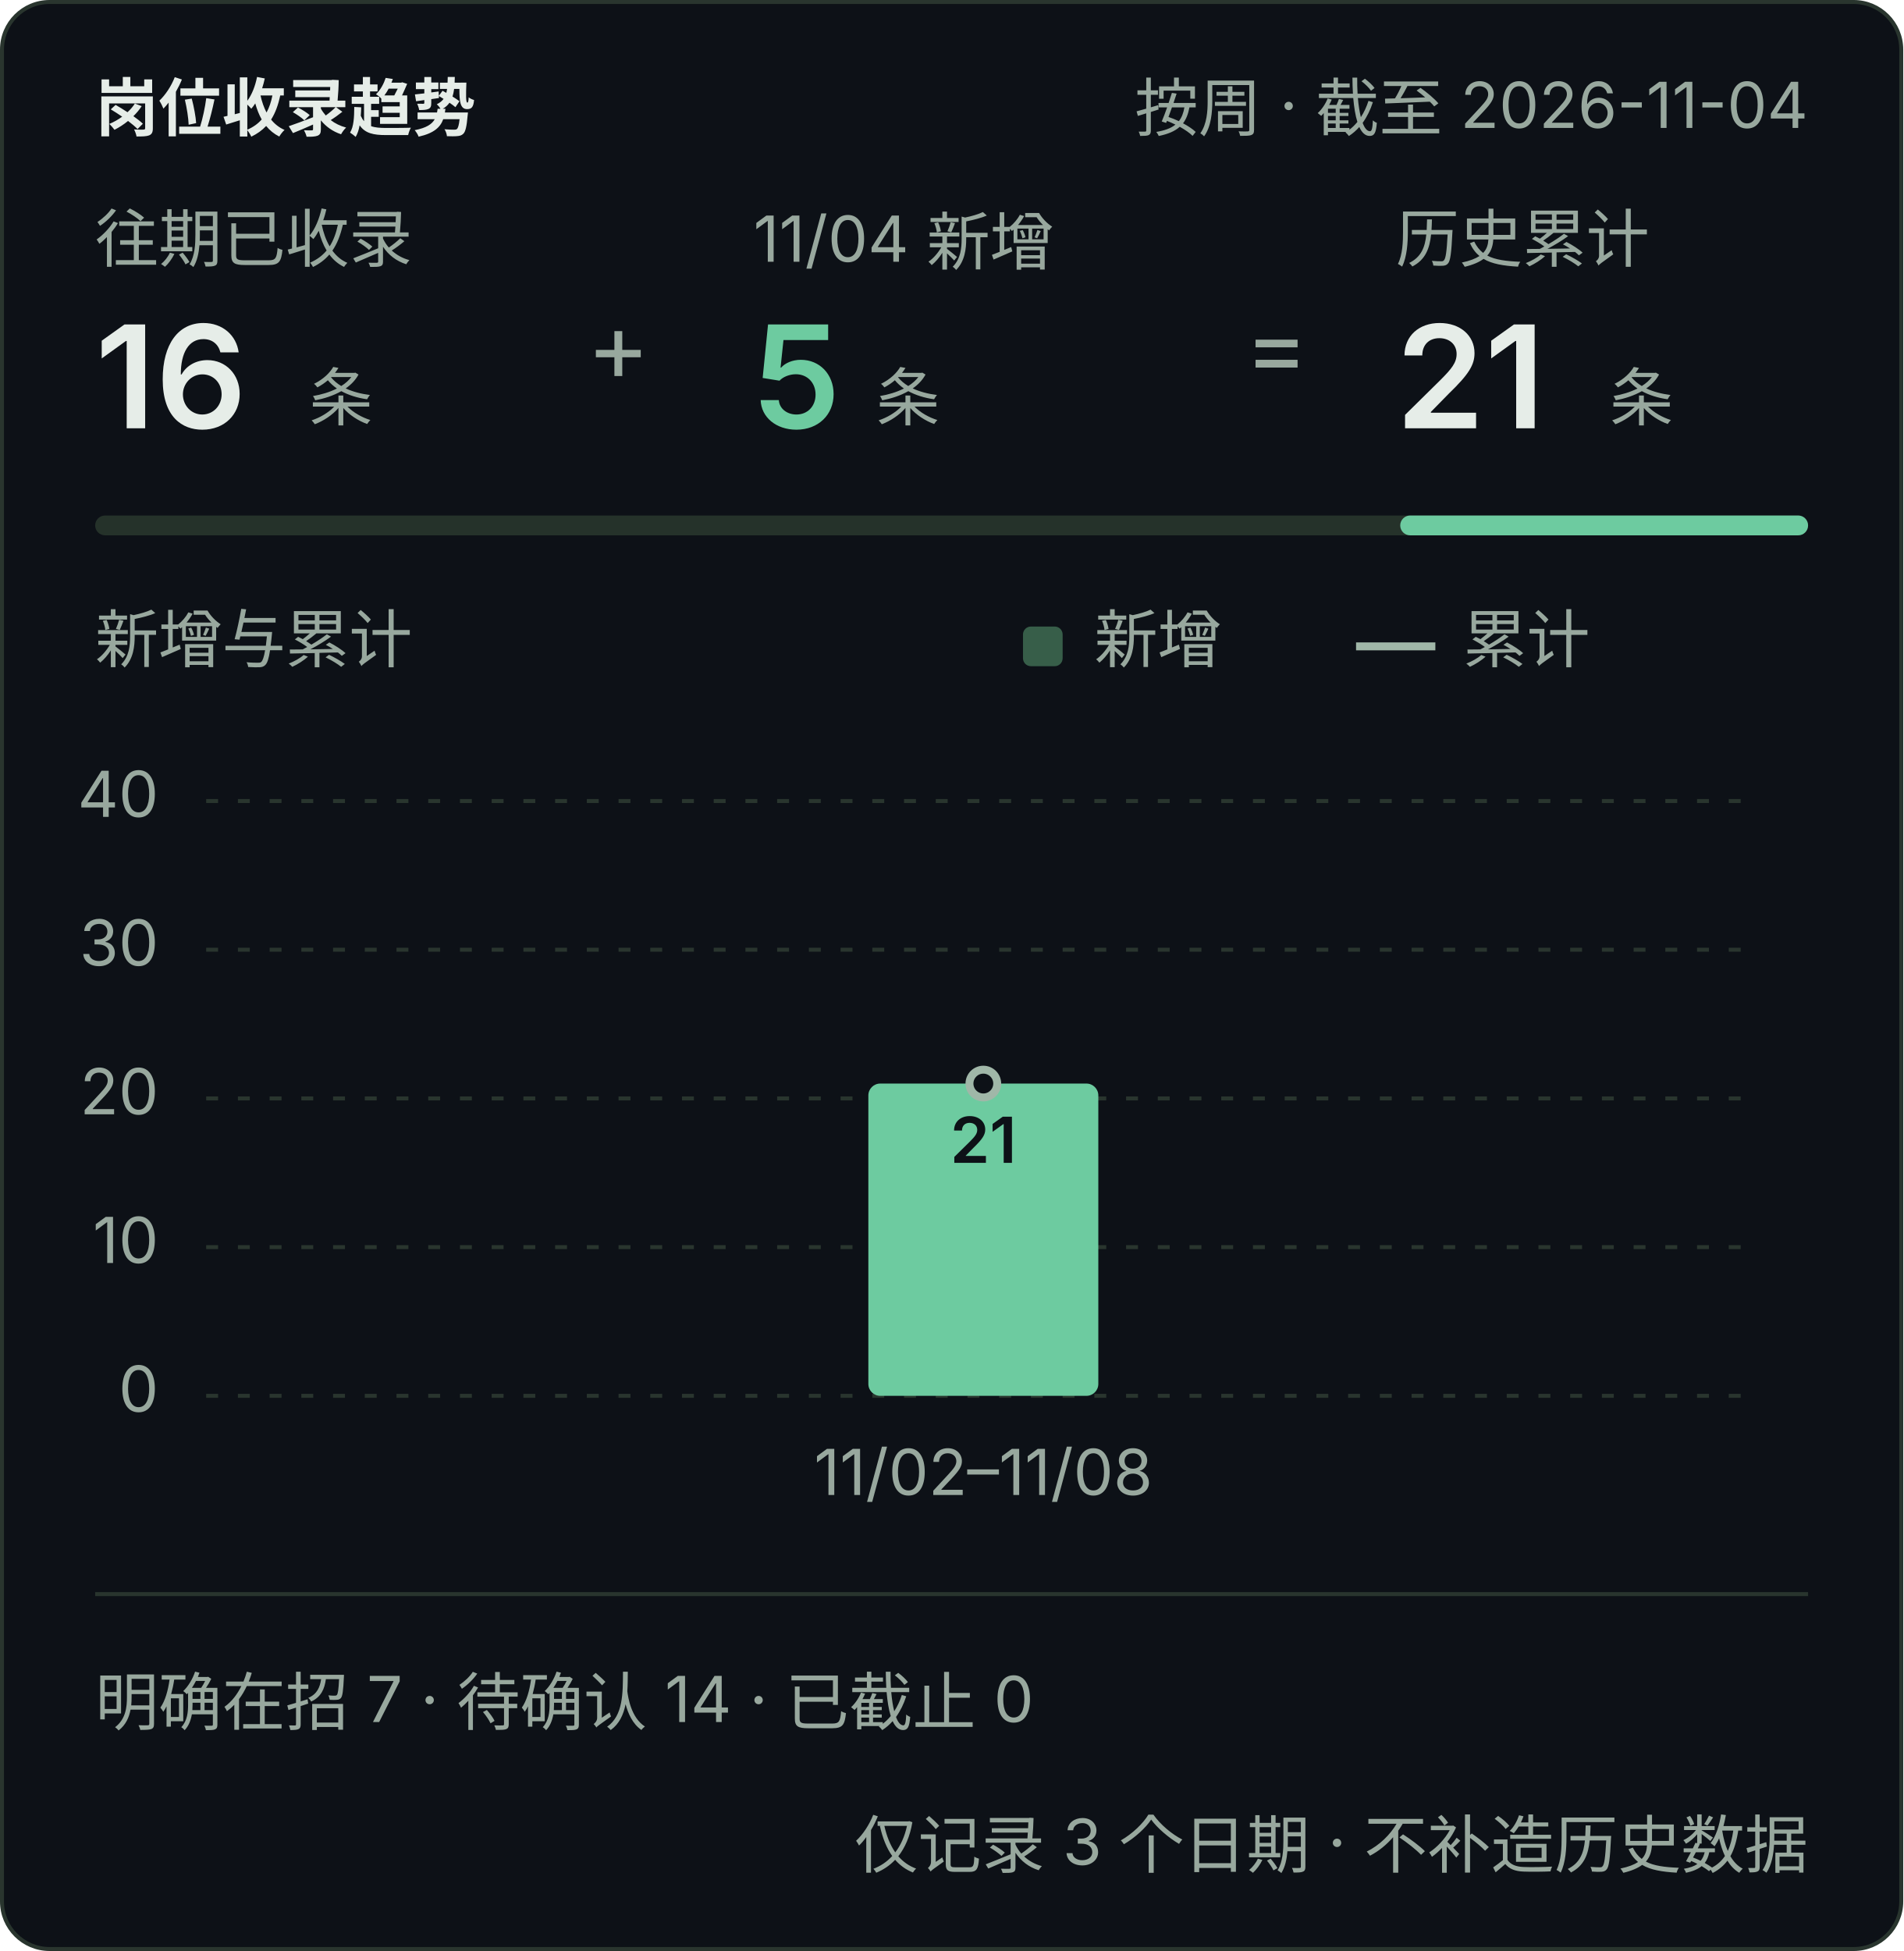
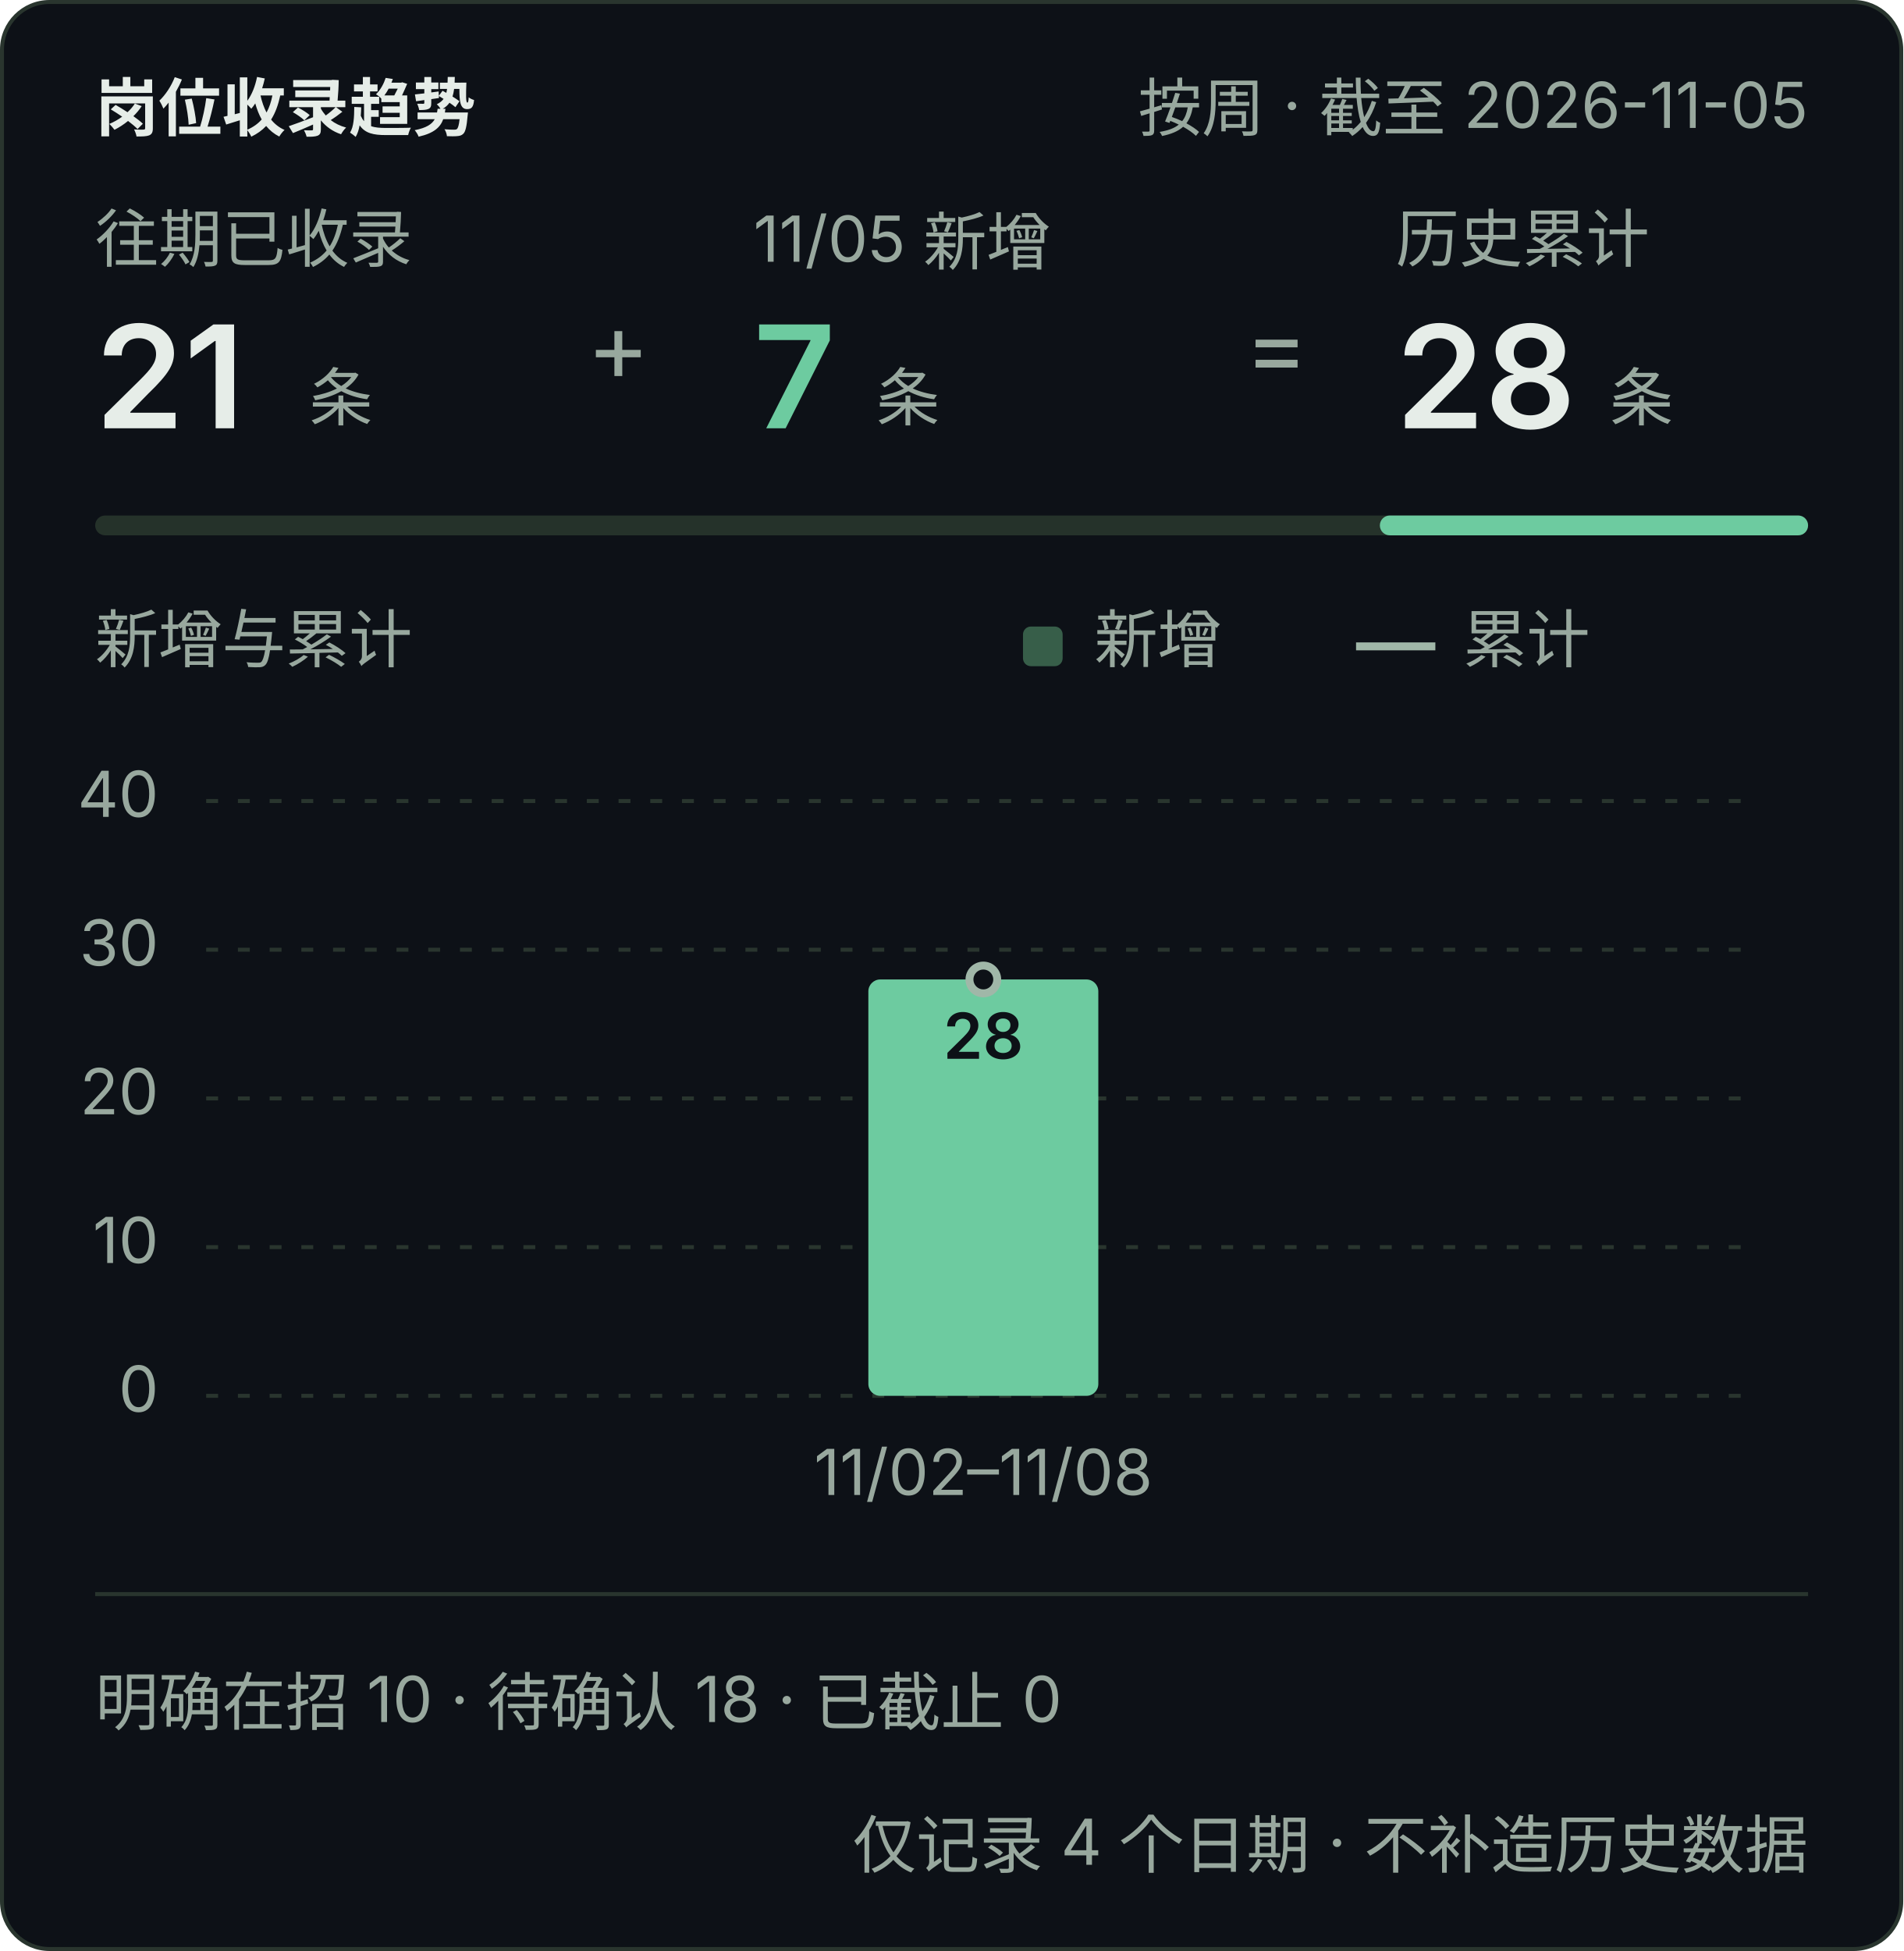
<svg xmlns="http://www.w3.org/2000/svg" width="480" height="492" viewBox="0 0 480 492" role="img" aria-labelledby="title desc">
  <rect x=".5" y=".5" width="479" height="491" rx="12" fill="#0d1117" stroke="#29352e" />
  <g font-family="-apple-system,BlinkMacSystemFont,Segoe UI,PingFang SC,Microsoft YaHei,sans-serif">
    <text x="24" y="33" fill="#e6ede8" font-size="16" font-weight="600" text-anchor="start">岗位收录趋势</text>
-     <text x="456" y="33" fill="#98a89e" font-size="16" font-weight="400" text-anchor="end">按周 · 截至 2026-11-04</text>
+     <text x="456" y="33" fill="#98a89e" font-size="16" font-weight="400" text-anchor="end">按周 · 截至 2026-11-05</text>
    <text x="24" y="66" fill="#98a89e" font-size="16" font-weight="400" text-anchor="start">往期已收录</text>
-     <text x="24" y="108" fill="#e6ede8" font-size="36" font-weight="600" text-anchor="start">16</text>
+     <text x="24" y="108" fill="#e6ede8" font-size="36" font-weight="600" text-anchor="start">21</text>
    <text x="78" y="106" fill="#98a89e" font-size="16" font-weight="400" text-anchor="start">条</text>
-     <text x="190" y="66" fill="#98a89e" font-size="16" font-weight="400" text-anchor="start">11/04 新增</text>
-     <text x="190" y="108" fill="#6dcba0" font-size="36" font-weight="600" text-anchor="start">5</text>
+     <text x="190" y="66" fill="#98a89e" font-size="16" font-weight="400" text-anchor="start">11/05 新增</text>
+     <text x="190" y="108" fill="#6dcba0" font-size="36" font-weight="600" text-anchor="start">7</text>
    <text x="221" y="106" fill="#98a89e" font-size="16" font-weight="400" text-anchor="start">条</text>
    <text x="352" y="66" fill="#98a89e" font-size="16" font-weight="400" text-anchor="start">历史累计</text>
-     <text x="352" y="108" fill="#e6ede8" font-size="36" font-weight="600" text-anchor="start">21</text>
+     <text x="352" y="108" fill="#e6ede8" font-size="36" font-weight="600" text-anchor="start">28</text>
    <text x="406" y="106" fill="#98a89e" font-size="16" font-weight="400" text-anchor="start">条</text>
    <text x="148" y="96" fill="#98a89e" font-size="24" font-weight="400" text-anchor="start">+</text>
    <text x="314" y="96" fill="#98a89e" font-size="24" font-weight="400" text-anchor="start">=</text>
    <rect x="24" y="130" width="432" height="5" rx="2.5" fill="#25322a" />
-     <rect x="353.14" y="130" width="102.86" height="5" rx="2.5" fill="#6dcba0" />
+     <rect x="348.00" y="130" width="108.00" height="5" rx="2.5" fill="#6dcba0" />
    <text x="24" y="167" fill="#98a89e" font-size="16" font-weight="400" text-anchor="start">新增与累计</text>
    <rect x="258" y="158" width="10" height="10" rx="2" fill="#375e49" />
    <text x="276" y="167" fill="#98a89e" font-size="16" font-weight="400" text-anchor="start">新增</text>
    <line x1="342" y1="163" x2="362" y2="163" stroke="#a0b7a8" stroke-width="2" />
    <text x="369" y="167" fill="#98a89e" font-size="16" font-weight="400" text-anchor="start">累计</text>
    <line x1="52" y1="352.0" x2="444" y2="352.0" stroke="#29352e" stroke-dasharray="3 5" />
    <text x="40" y="356.0" fill="#98a89e" font-size="16" font-weight="400" text-anchor="end">0</text>
    <line x1="52" y1="314.5" x2="444" y2="314.5" stroke="#29352e" stroke-dasharray="3 5" />
    <text x="40" y="318.5" fill="#98a89e" font-size="16" font-weight="400" text-anchor="end">10</text>
    <line x1="52" y1="277.0" x2="444" y2="277.0" stroke="#29352e" stroke-dasharray="3 5" />
    <text x="40" y="281.0" fill="#98a89e" font-size="16" font-weight="400" text-anchor="end">20</text>
    <line x1="52" y1="239.5" x2="444" y2="239.5" stroke="#29352e" stroke-dasharray="3 5" />
    <text x="40" y="243.5" fill="#98a89e" font-size="16" font-weight="400" text-anchor="end">30</text>
    <line x1="52" y1="202.0" x2="444" y2="202.0" stroke="#29352e" stroke-dasharray="3 5" />
    <text x="40" y="206.0" fill="#98a89e" font-size="16" font-weight="400" text-anchor="end">40</text>
-     <rect x="219.00" y="273.25" width="58.00" height="78.75" rx="3" fill="#6dcba0" />
-     <text x="248.0" y="293.25" fill="#0d1117" font-size="16" font-weight="600" text-anchor="middle">21</text>
+     <rect x="219.00" y="247.00" width="58.00" height="105.00" rx="3" fill="#6dcba0" />
+     <text x="248.0" y="267.0" fill="#0d1117" font-size="16" font-weight="600" text-anchor="middle">28</text>
    <text x="248.0" y="377" fill="#98a89e" font-size="16" font-weight="400" text-anchor="middle">11/02–11/08</text>
-     <polyline points="248.00,273.25" fill="none" stroke="#a0b7a8" stroke-width="2" stroke-linejoin="round" />
-     <circle cx="248.00" cy="273.25" r="3.5" fill="#0d1117" stroke="#a0b7a8" stroke-width="2" />
+     <polyline points="248.00,247.00" fill="none" stroke="#a0b7a8" stroke-width="2" stroke-linejoin="round" />
+     <circle cx="248.00" cy="247.00" r="3.5" fill="#0d1117" stroke="#a0b7a8" stroke-width="2" />
    <line x1="24" y1="402" x2="456" y2="402" stroke="#29352e" />
-     <text x="24" y="435" fill="#98a89e" font-size="16" font-weight="400" text-anchor="start">明确在招 7   ·   待确认 14   ·   已截止 0</text>
-     <text x="456" y="471" fill="#98a89e" font-size="16" font-weight="400" text-anchor="end">仅记录 3 个日期 · 不补造历史数据</text>
+     <text x="24" y="435" fill="#98a89e" font-size="16" font-weight="400" text-anchor="start">明确在招 10   ·   待确认 18   ·   已截止 0</text>
+     <text x="456" y="471" fill="#98a89e" font-size="16" font-weight="400" text-anchor="end">仅记录 4 个日期 · 不补造历史数据</text>
  </g>
</svg>
